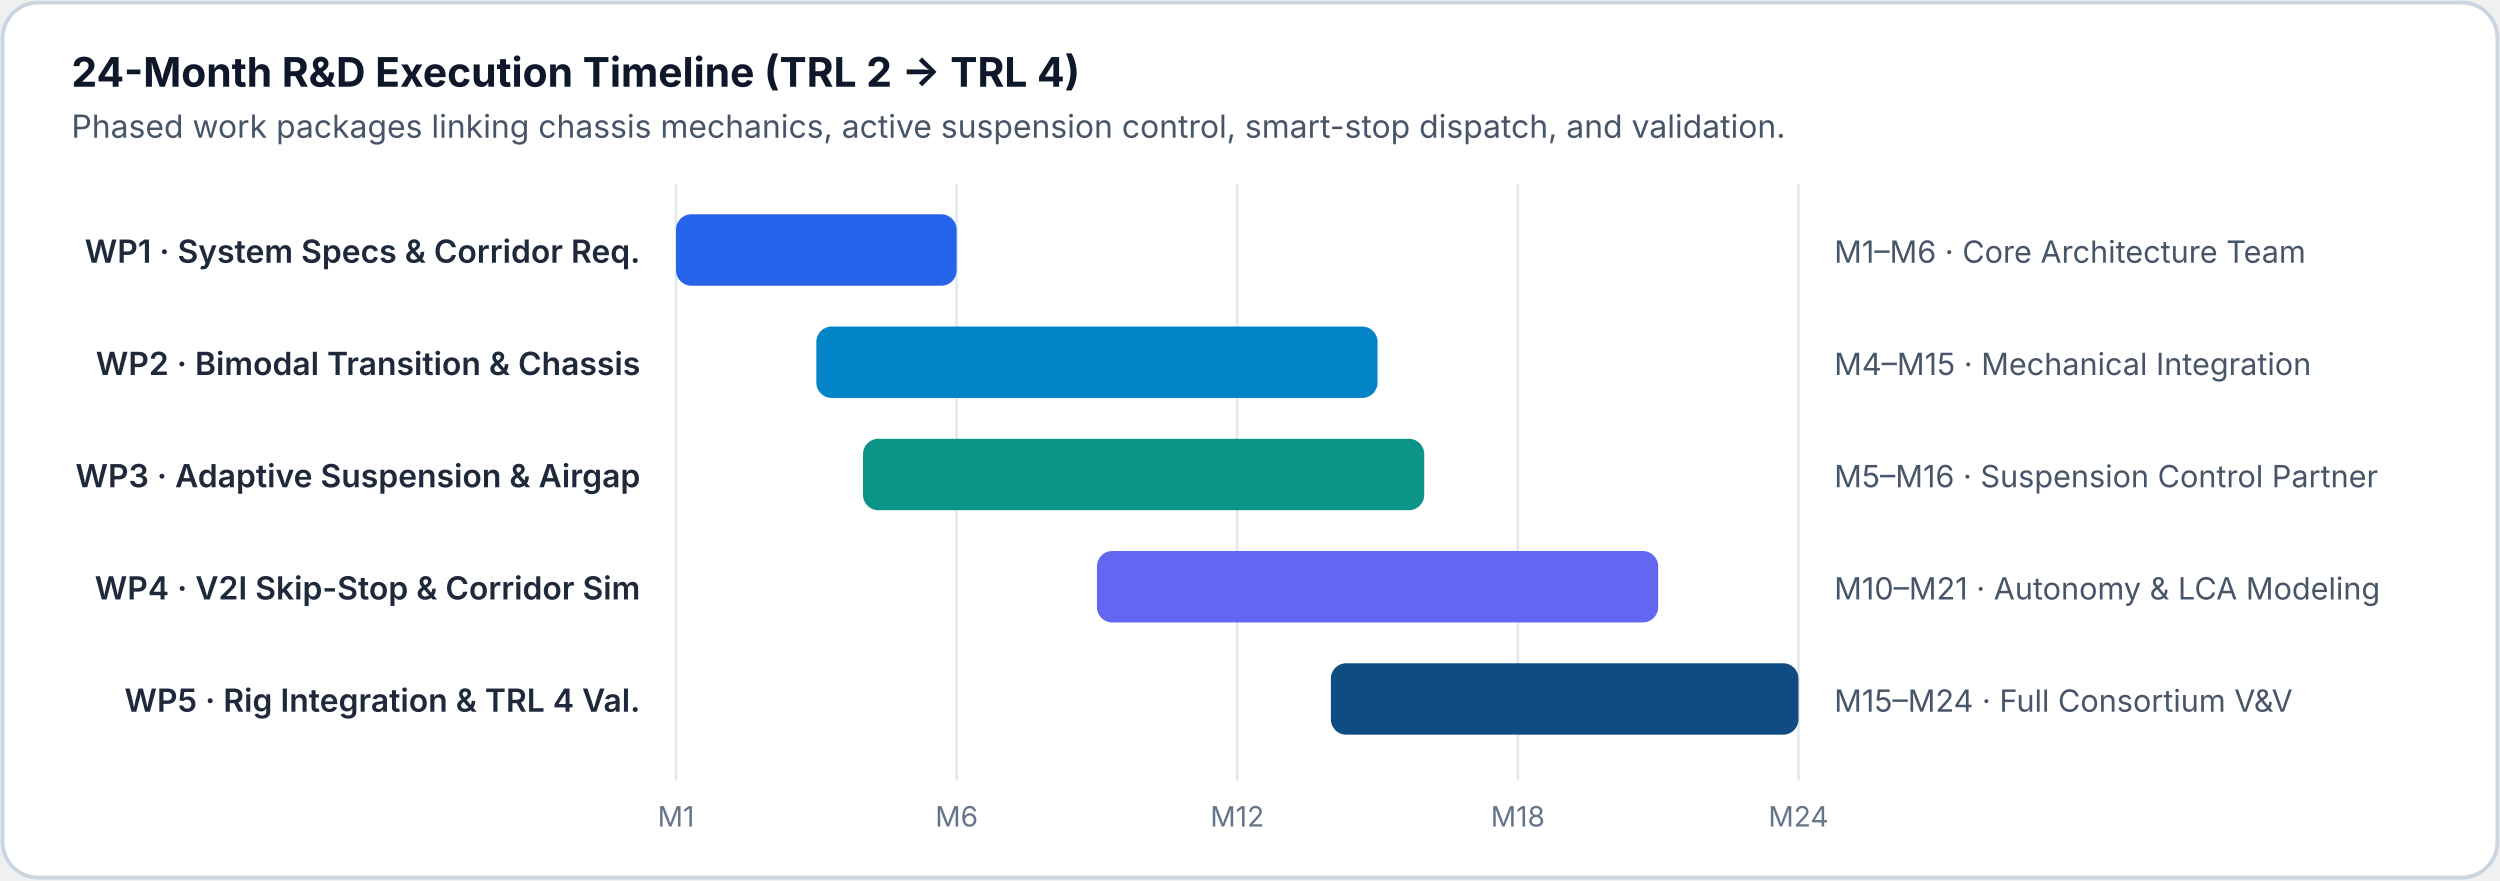
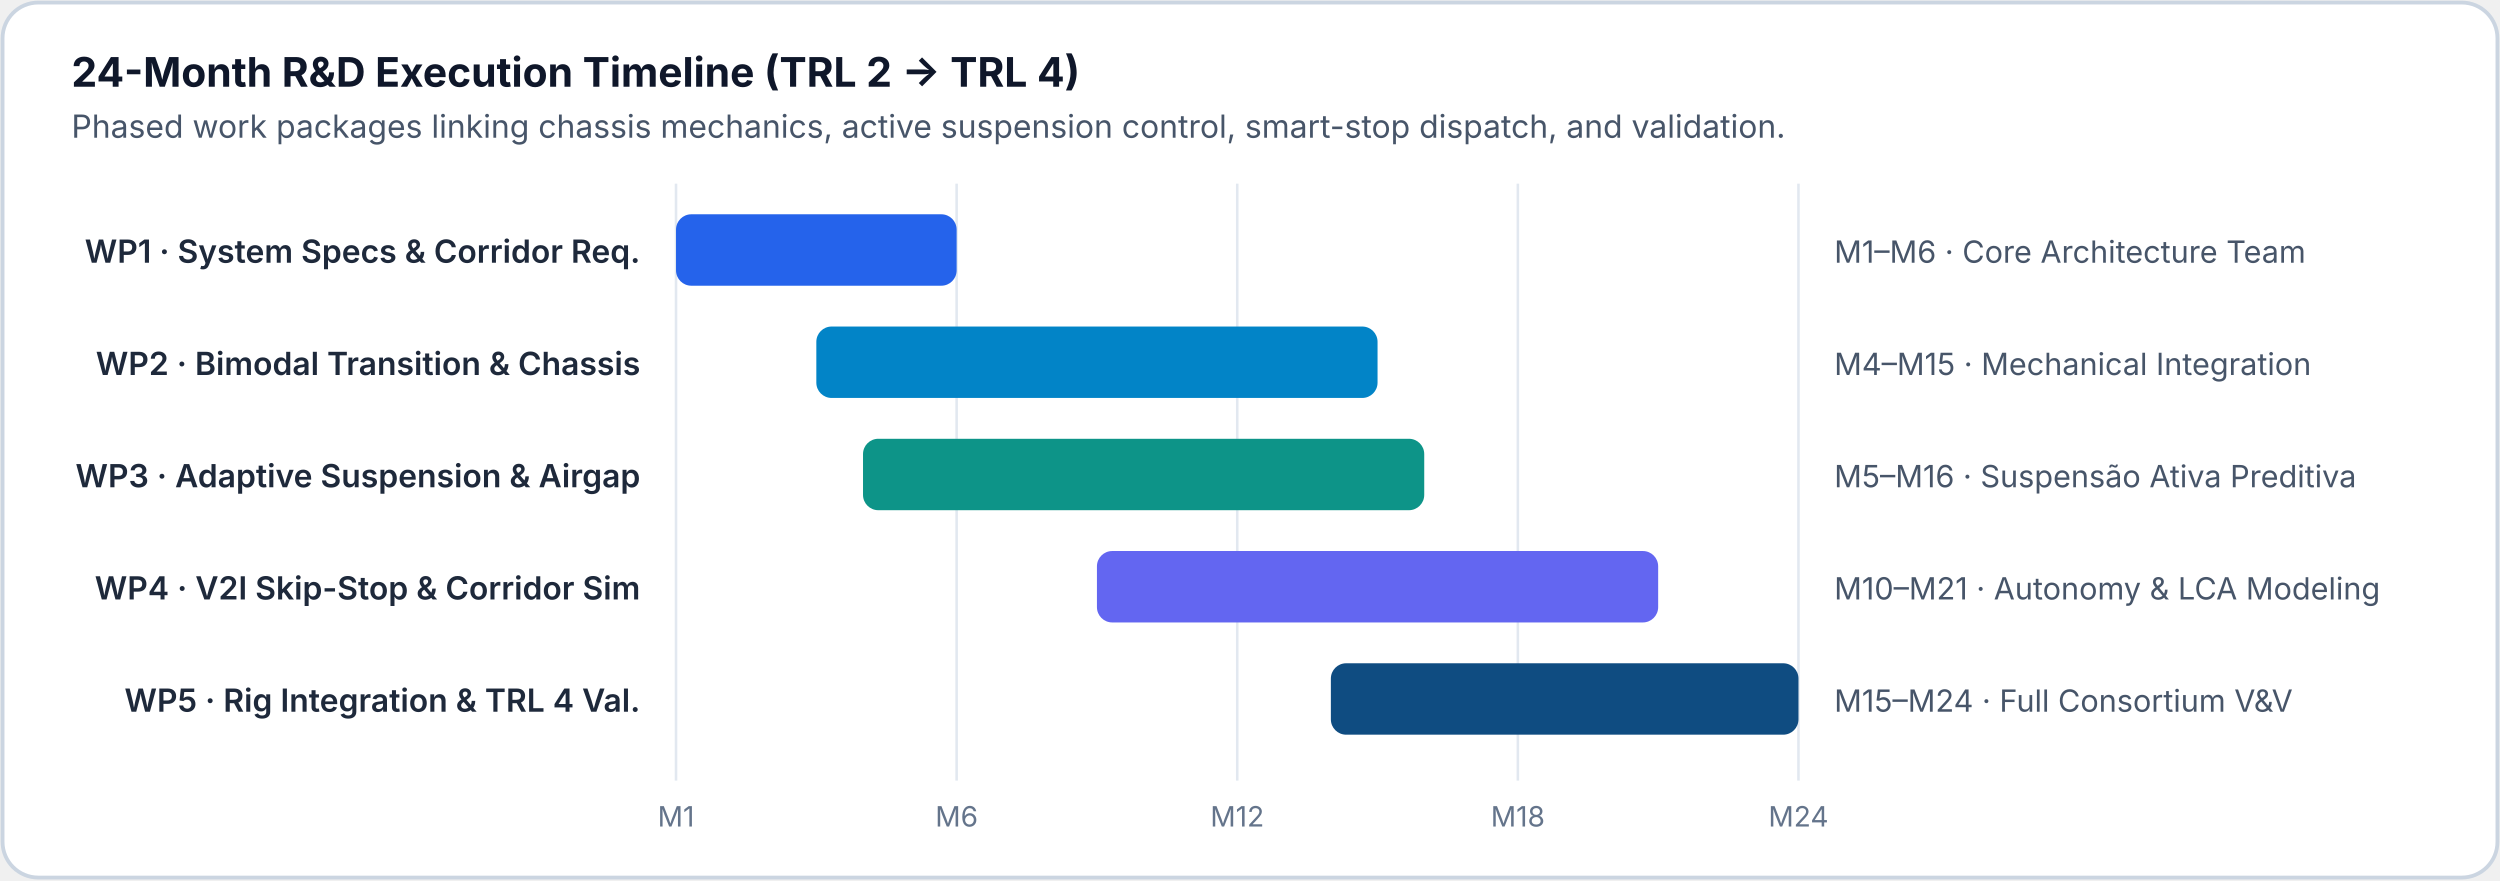
<svg xmlns="http://www.w3.org/2000/svg" viewBox="0 0 980 345" role="img" aria-labelledby="gp-title gp-desc">
  <defs>
    <style>
      .bg { fill: #ffffff; stroke: #cbd5e1; stroke-width: 1.5; }
      .title { font-family: system-ui, -apple-system, sans-serif; font-size: 16px; font-weight: 700; fill: #0f172a; }
      .subtitle { font-family: system-ui, -apple-system, sans-serif; font-size: 12.5px; fill: #475569; }
      .lbl { font-family: system-ui, -apple-system, sans-serif; font-size: 12.5px; font-weight: 600; fill: #1e293b; }
      .val { font-family: system-ui, -apple-system, sans-serif; font-size: 12px; fill: #475569; }
      .grid { stroke: #e2e8f0; stroke-width: 1; }
      .axis { font-family: system-ui, -apple-system, sans-serif; font-size: 11px; fill: #64748b; }
    </style>
  </defs>
  <rect class="bg" x="1" y="1" width="978" height="343" rx="14" />
  <text class="title" x="28" y="34">24-Month R&amp;D Execution Timeline (TRL 2 → TRL 4)</text>
  <text class="subtitle" x="28" y="54">Phased work packages linking chassis mechanics, active suspension control, smart-stop dispatch, and validation.</text>
  <line class="grid" x1="265.0" y1="72" x2="265.0" y2="306" />
  <text class="axis" x="265.0" y="324" text-anchor="middle">M1</text>
  <line class="grid" x1="375.0" y1="72" x2="375.0" y2="306" />
  <text class="axis" x="375.0" y="324" text-anchor="middle">M6</text>
  <line class="grid" x1="485.0" y1="72" x2="485.0" y2="306" />
  <text class="axis" x="485.0" y="324" text-anchor="middle">M12</text>
  <line class="grid" x1="595.0" y1="72" x2="595.0" y2="306" />
  <text class="axis" x="595.0" y="324" text-anchor="middle">M18</text>
  <line class="grid" x1="705.0" y1="72" x2="705.0" y2="306" />
  <text class="axis" x="705.0" y="324" text-anchor="middle">M24</text>
  <text class="lbl" x="251" y="103" text-anchor="end">WP1 · System Specs &amp; Corridor Req.</text>
  <rect x="265.0" y="84" width="110.0" height="28" rx="6" fill="#2563eb" />
  <text class="val" x="719" y="103">M1–M6 · Core Architecture Team</text>
  <text class="lbl" x="251" y="147" text-anchor="end">WP2 · Bimodal Transition &amp; Chassis</text>
  <rect x="320.0" y="128" width="220.0" height="28" rx="6" fill="#0284c7" />
  <text class="val" x="719" y="147">M4–M15 · Mechanical Integration</text>
  <text class="lbl" x="251" y="191" text-anchor="end">WP3 · Adaptive Suspension &amp; Airgap</text>
  <rect x="338.3" y="172" width="220.0" height="28" rx="6" fill="#0d9488" />
-   <text class="val" x="719" y="191">M5–M16 · Suspension Control Partner</text>
+   <text class="val" x="719" y="191">M5–M16 · Suspensão Ativa Preditiva</text>
  <text class="lbl" x="251" y="235" text-anchor="end">WP4 · V2I Skip-Stop &amp; Corridor Sim</text>
  <rect x="430.0" y="216" width="220.0" height="28" rx="6" fill="#6366f1" />
  <text class="val" x="719" y="235">M10–M21 · Autonomy &amp; LCA Modeling</text>
  <text class="lbl" x="251" y="279" text-anchor="end">WP5 · Rig Integration &amp; TRL 4 Val.</text>
  <rect x="521.7" y="260" width="183.3" height="28" rx="6" fill="#0f4c81" />
  <text class="val" x="719" y="279">M15–M24 · Full Consortium V&amp;V</text>
</svg>
